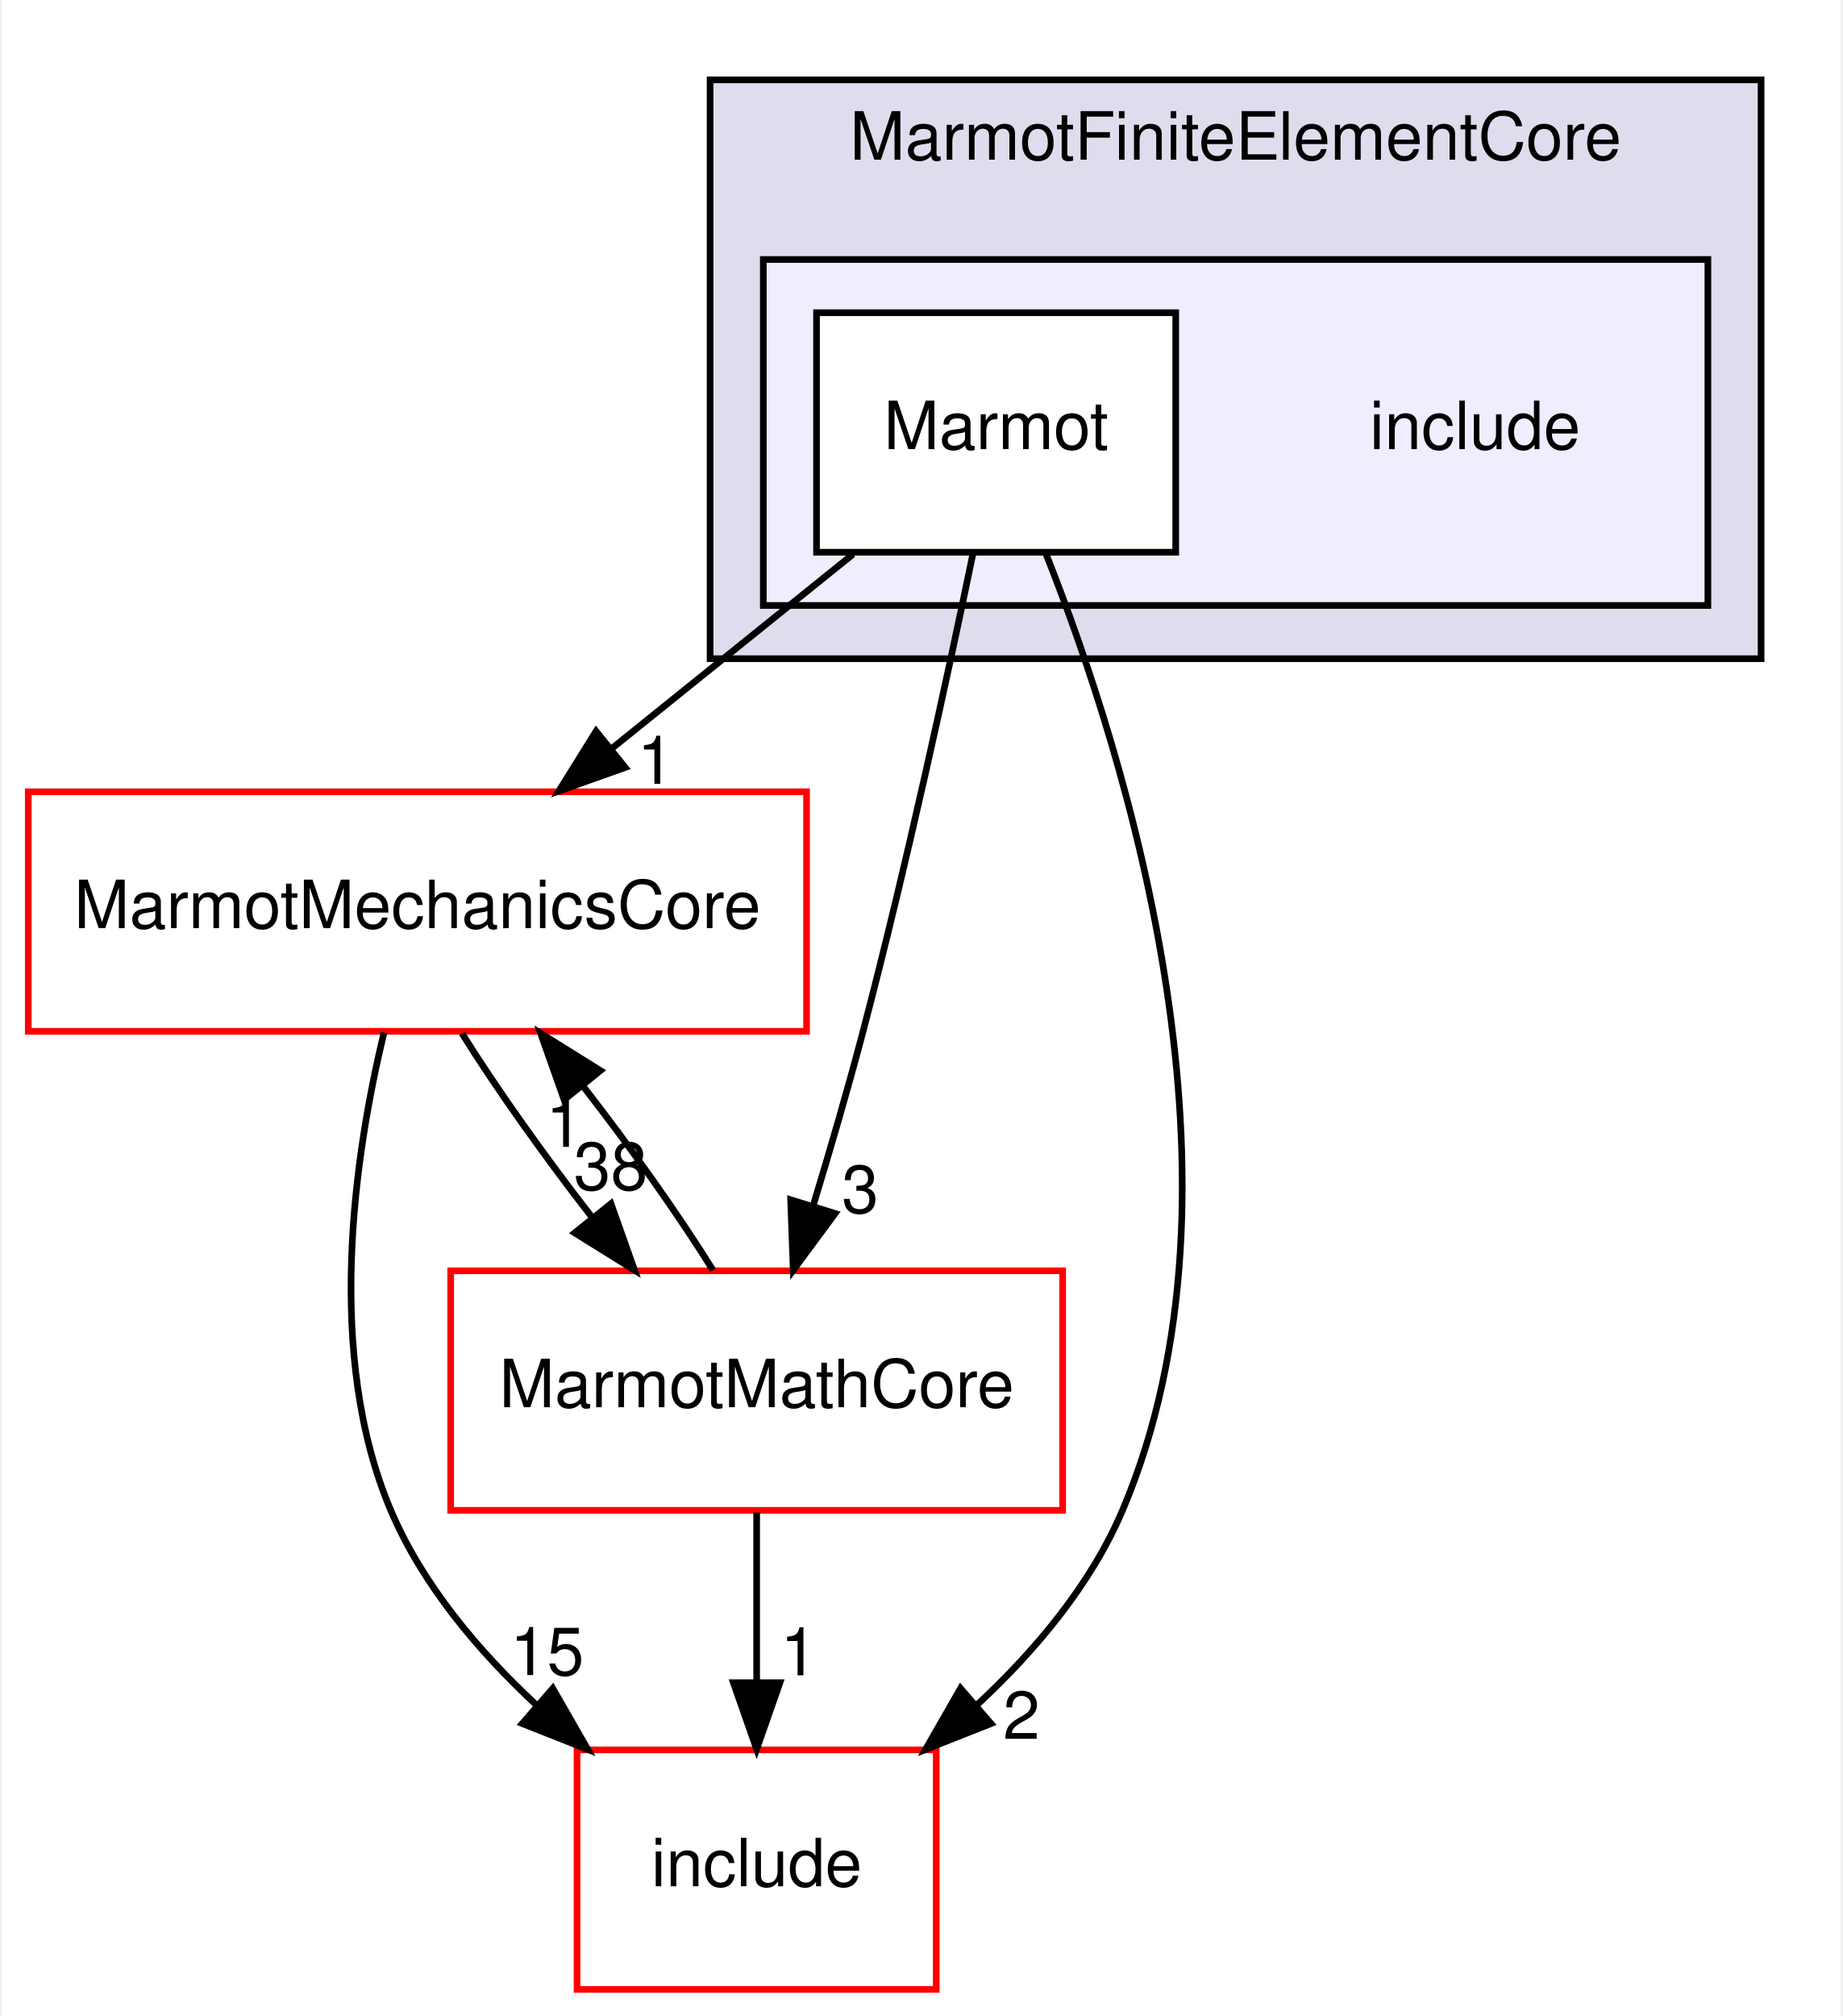
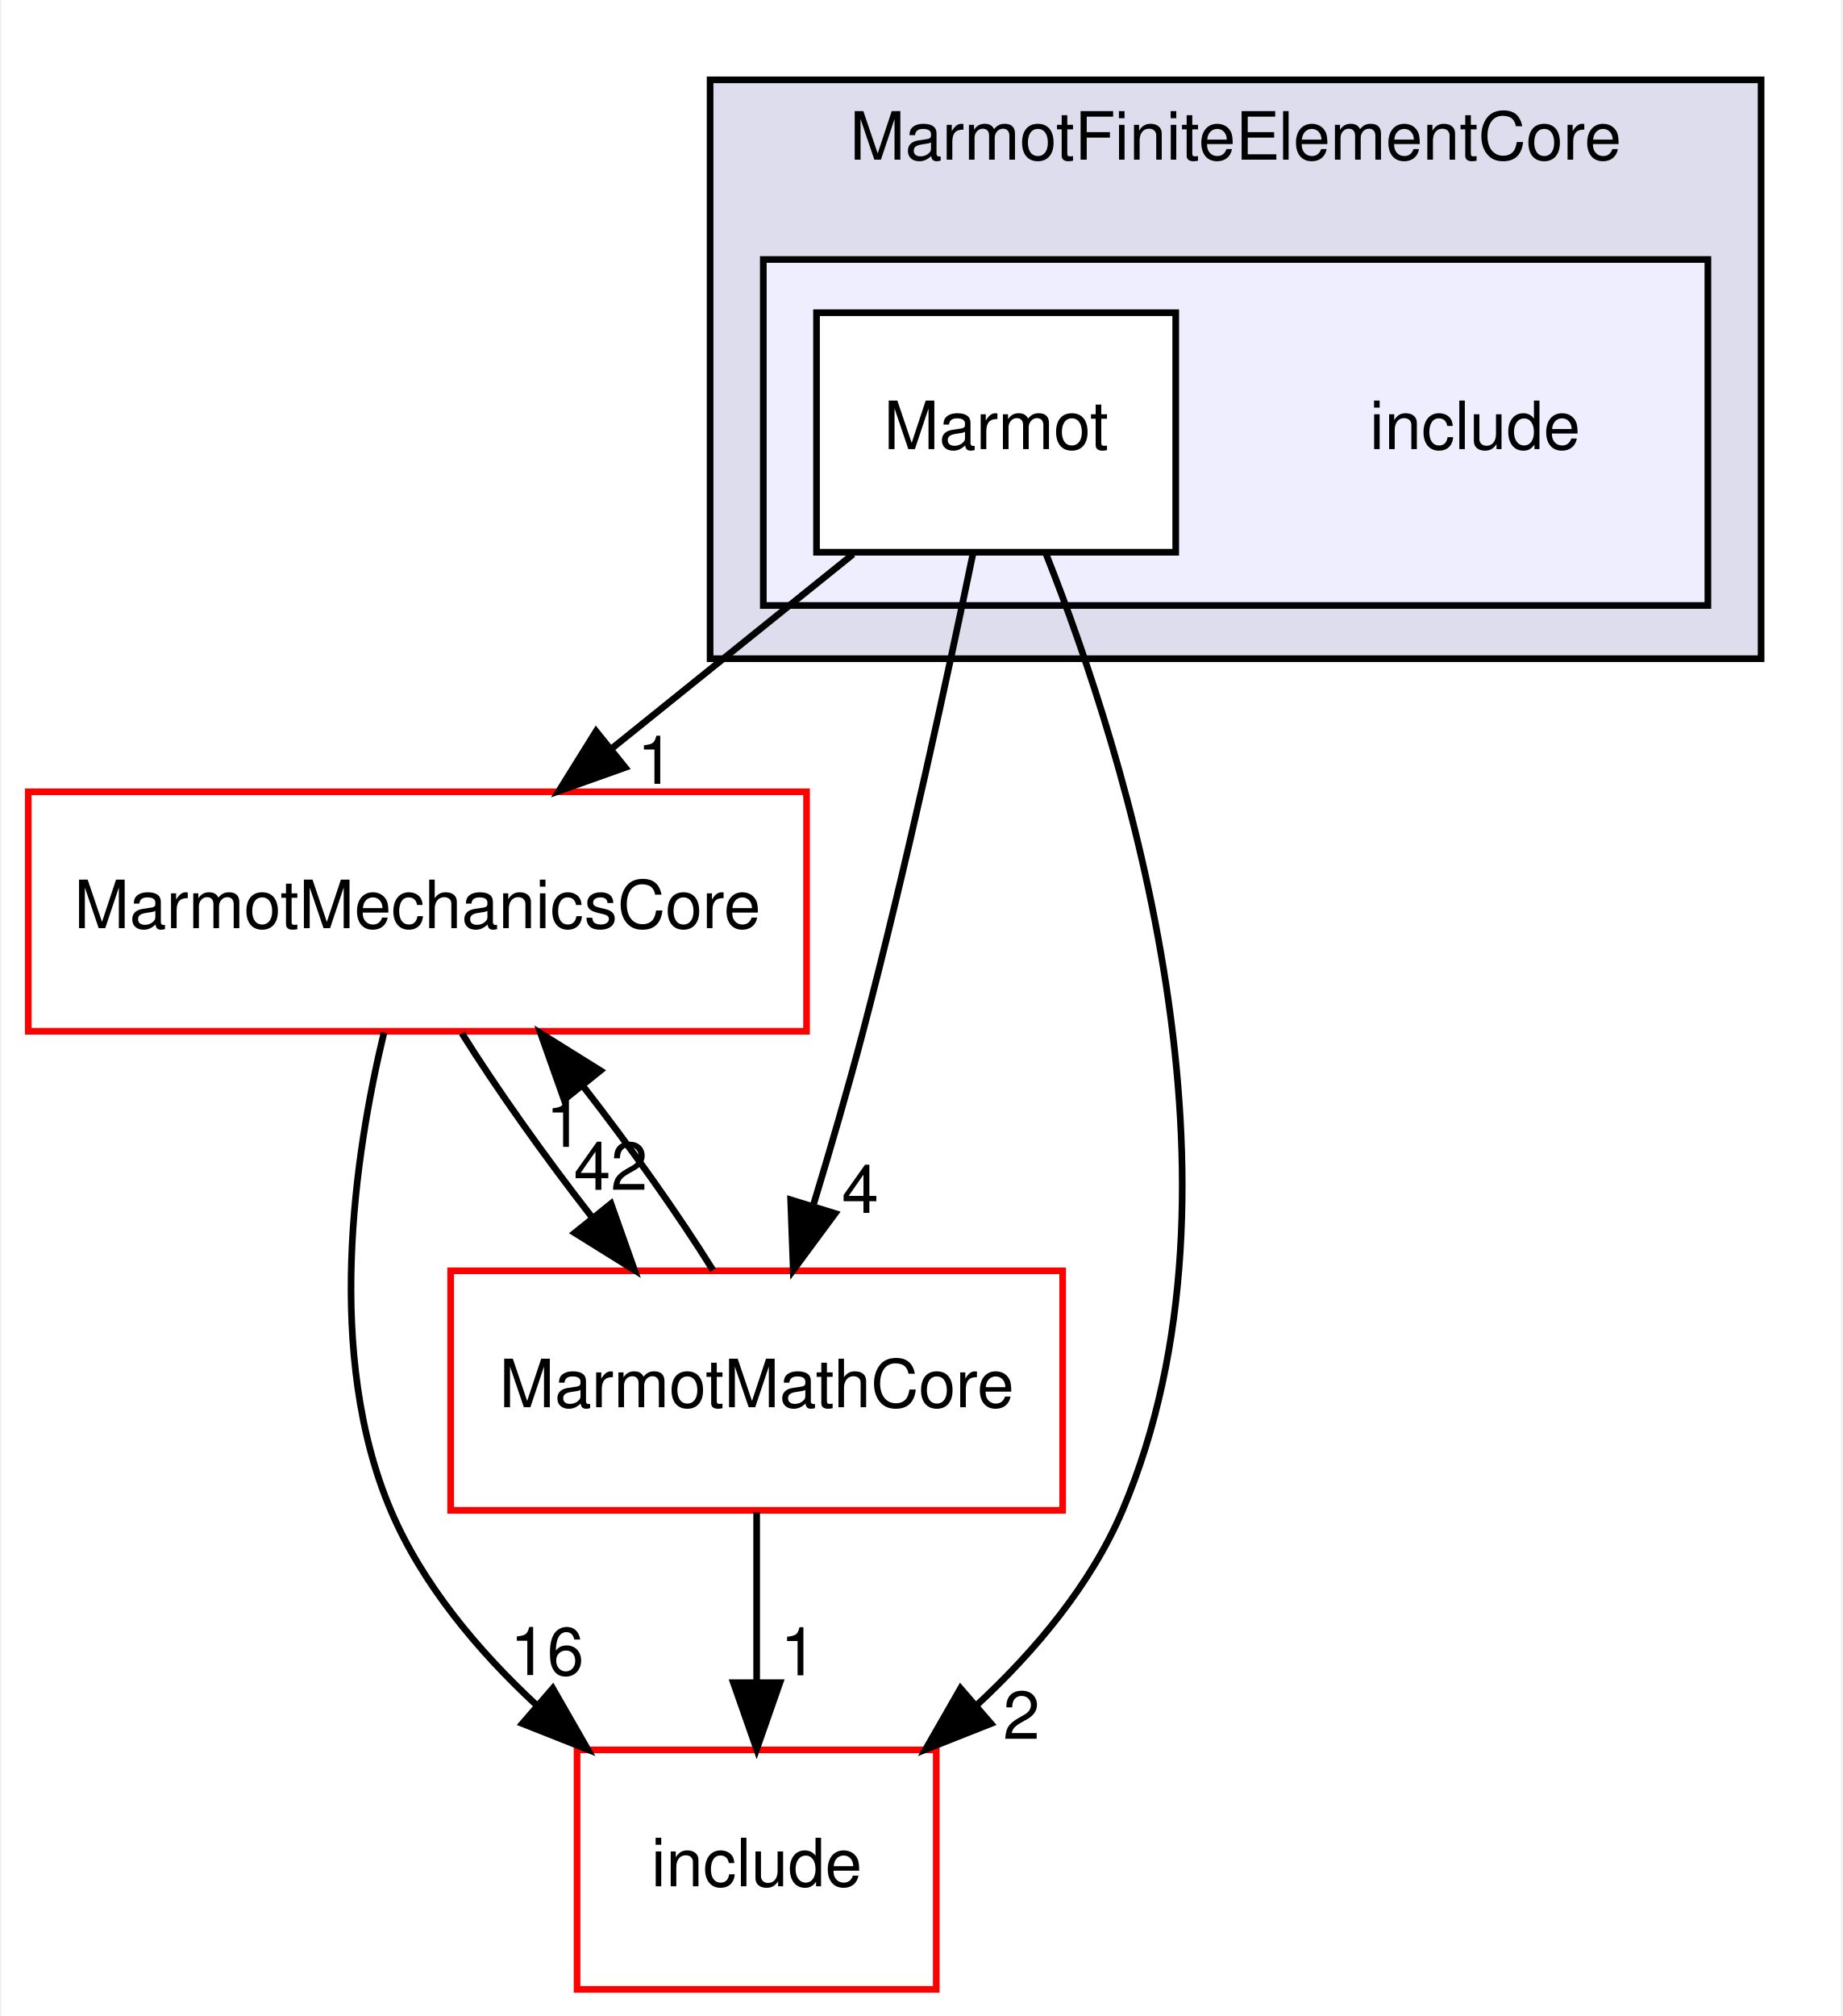
<svg xmlns="http://www.w3.org/2000/svg" xmlns:xlink="http://www.w3.org/1999/xlink" width="277pt" height="303pt" viewBox="0.00 0.00 276.50 303.00">
  <g id="graph0" class="graph" transform="scale(1 1) rotate(0) translate(4 299)">
    <polygon fill="white" stroke="transparent" points="-4,4 -4,-299 272.5,-299 272.5,4 -4,4" />
    <g id="clust1" class="cluster">
      <g id="a_clust1">
        <a xlink:href="dir_a6282ced73efdb7b36cfc8bdf7a60b20.html" target="_top" xlink:title="MarmotFiniteElementCore">
          <polygon fill="#ddddee" stroke="black" points="102.5,-200 102.5,-287 260.5,-287 260.5,-200 102.5,-200" />
          <text text-anchor="middle" x="181.5" y="-275" font-family="Helvetica,sans-Serif" font-size="10.00">MarmotFiniteElementCore</text>
        </a>
      </g>
    </g>
    <g id="clust2" class="cluster">
      <g id="a_clust2">
        <a xlink:href="dir_7a1ab5031ed028ea4c059c711d14cf0d.html" target="_top">
          <polygon fill="#eeeeff" stroke="black" points="110.5,-208 110.5,-260 252.5,-260 252.5,-208 110.5,-208" />
        </a>
      </g>
    </g>
    <g id="node1" class="node">
      <text text-anchor="middle" x="217.5" y="-231.5" font-family="Helvetica,sans-Serif" font-size="10.00">include</text>
    </g>
    <g id="node2" class="node">
      <g id="a_node2">
        <a xlink:href="dir_e6c99e61a88c6eeecbcab6235d9f46dc.html" target="_top" xlink:title="Marmot">
          <polygon fill="white" stroke="black" points="172.5,-252 118.5,-252 118.5,-216 172.5,-216 172.5,-252" />
          <text text-anchor="middle" x="145.5" y="-231.5" font-family="Helvetica,sans-Serif" font-size="10.00">Marmot</text>
        </a>
      </g>
    </g>
    <g id="node3" class="node">
      <g id="a_node3">
        <a xlink:href="dir_9969c29766c3ca5ea49aac3cac97384d.html" target="_top" xlink:title="MarmotMechanicsCore">
          <polygon fill="white" stroke="red" points="117,-180 0,-180 0,-144 117,-144 117,-180" />
          <text text-anchor="middle" x="58.5" y="-159.5" font-family="Helvetica,sans-Serif" font-size="10.00">MarmotMechanicsCore</text>
        </a>
      </g>
    </g>
    <g id="edge3" class="edge">
      <path fill="none" stroke="black" d="M123.99,-215.7C113.04,-206.88 99.55,-196.03 87.68,-186.47" />
      <polygon fill="black" stroke="black" points="89.74,-183.65 79.76,-180.1 85.36,-189.1 89.74,-183.65" />
      <g id="a_edge3-headlabel">
        <a xlink:href="dir_000008_000012.html" target="_top" xlink:title="1">
          <text text-anchor="middle" x="94.32" y="-181.19" font-family="Helvetica,sans-Serif" font-size="10.00">1</text>
        </a>
      </g>
    </g>
    <g id="node4" class="node">
      <g id="a_node4">
        <a xlink:href="dir_d44c64559bbebec7f509842c48db8b23.html" target="_top" xlink:title="include">
          <polygon fill="white" stroke="red" points="136.5,-36 82.5,-36 82.5,0 136.5,0 136.5,-36" />
          <text text-anchor="middle" x="109.5" y="-15.5" font-family="Helvetica,sans-Serif" font-size="10.00">include</text>
        </a>
      </g>
    </g>
    <g id="edge4" class="edge">
      <path fill="none" stroke="black" d="M153,-215.75C165.04,-185.38 185.31,-120.95 164.5,-72 159.77,-60.86 151.42,-50.93 142.63,-42.76" />
      <polygon fill="black" stroke="black" points="144.73,-39.95 134.88,-36.05 140.15,-45.24 144.73,-39.95" />
      <g id="a_edge4-headlabel">
        <a xlink:href="dir_000008_000002.html" target="_top" xlink:title="2">
          <text text-anchor="middle" x="149.31" y="-37.65" font-family="Helvetica,sans-Serif" font-size="10.00">2</text>
        </a>
      </g>
    </g>
    <g id="node5" class="node">
      <g id="a_node5">
        <a xlink:href="dir_39413a3592d49ba1372e049fbfe3e31f.html" target="_top" xlink:title="MarmotMathCore">
          <polygon fill="white" stroke="red" points="155.5,-108 63.5,-108 63.5,-72 155.5,-72 155.5,-108" />
          <text text-anchor="middle" x="109.5" y="-87.5" font-family="Helvetica,sans-Serif" font-size="10.00">MarmotMathCore</text>
        </a>
      </g>
    </g>
    <g id="edge5" class="edge">
      <path fill="none" stroke="black" d="M142.03,-215.85C138.3,-197.86 132.02,-168.81 125.5,-144 123.24,-135.41 120.53,-126.11 117.98,-117.74" />
      <polygon fill="black" stroke="black" points="121.3,-116.62 115,-108.1 114.61,-118.68 121.3,-116.62" />
      <g id="a_edge5-headlabel">
-         <a xlink:href="dir_000008_000010.html" target="_top" xlink:title="3">
-           <text text-anchor="middle" x="125.07" y="-116.71" font-family="Helvetica,sans-Serif" font-size="10.00">3</text>
+         <a xlink:href="dir_000008_000010.html" target="_top" xlink:title="4">
+           <text text-anchor="middle" x="125.07" y="-116.71" font-family="Helvetica,sans-Serif" font-size="10.00">4</text>
        </a>
      </g>
    </g>
    <g id="edge1" class="edge">
      <path fill="none" stroke="black" d="M53.48,-143.82C49.01,-125.3 44.58,-95.34 54.5,-72 59.23,-60.86 67.58,-50.93 76.37,-42.76" />
      <polygon fill="black" stroke="black" points="78.85,-45.24 84.12,-36.05 74.27,-39.95 78.85,-45.24" />
      <g id="a_edge1-headlabel">
-         <a xlink:href="dir_000012_000002.html" target="_top" xlink:title="15">
-           <text text-anchor="middle" x="77.99" y="-47.24" font-family="Helvetica,sans-Serif" font-size="10.00">15</text>
+         <a xlink:href="dir_000012_000002.html" target="_top" xlink:title="16">
+           <text text-anchor="middle" x="77.99" y="-47.24" font-family="Helvetica,sans-Serif" font-size="10.00">16</text>
        </a>
      </g>
    </g>
    <g id="edge2" class="edge">
      <path fill="none" stroke="black" d="M65.19,-143.7C70.39,-135.39 77.56,-125.28 84.68,-116.14" />
      <polygon fill="black" stroke="black" points="87.6,-118.09 91.14,-108.1 82.15,-113.7 87.6,-118.09" />
      <g id="a_edge2-headlabel">
-         <a xlink:href="dir_000012_000010.html" target="_top" xlink:title="38">
-           <text text-anchor="middle" x="87.56" y="-120.17" font-family="Helvetica,sans-Serif" font-size="10.00">38</text>
+         <a xlink:href="dir_000012_000010.html" target="_top" xlink:title="42">
+           <text text-anchor="middle" x="87.56" y="-120.17" font-family="Helvetica,sans-Serif" font-size="10.00">42</text>
        </a>
      </g>
    </g>
    <g id="edge6" class="edge">
      <path fill="none" stroke="black" d="M102.93,-108.1C97.77,-116.38 90.61,-126.49 83.49,-135.64" />
      <polygon fill="black" stroke="black" points="80.56,-133.71 77.02,-143.7 86.01,-138.09 80.56,-133.71" />
      <g id="a_edge6-headlabel">
        <a xlink:href="dir_000010_000012.html" target="_top" xlink:title="1">
          <text text-anchor="middle" x="80.59" y="-126.63" font-family="Helvetica,sans-Serif" font-size="10.00">1</text>
        </a>
      </g>
    </g>
    <g id="edge7" class="edge">
      <path fill="none" stroke="black" d="M109.5,-71.7C109.5,-63.98 109.5,-54.71 109.5,-46.11" />
      <polygon fill="black" stroke="black" points="113,-46.1 109.5,-36.1 106,-46.1 113,-46.1" />
      <g id="a_edge7-headlabel">
        <a xlink:href="dir_000010_000002.html" target="_top" xlink:title="1">
          <text text-anchor="middle" x="115.84" y="-47.2" font-family="Helvetica,sans-Serif" font-size="10.00">1</text>
        </a>
      </g>
    </g>
  </g>
</svg>
